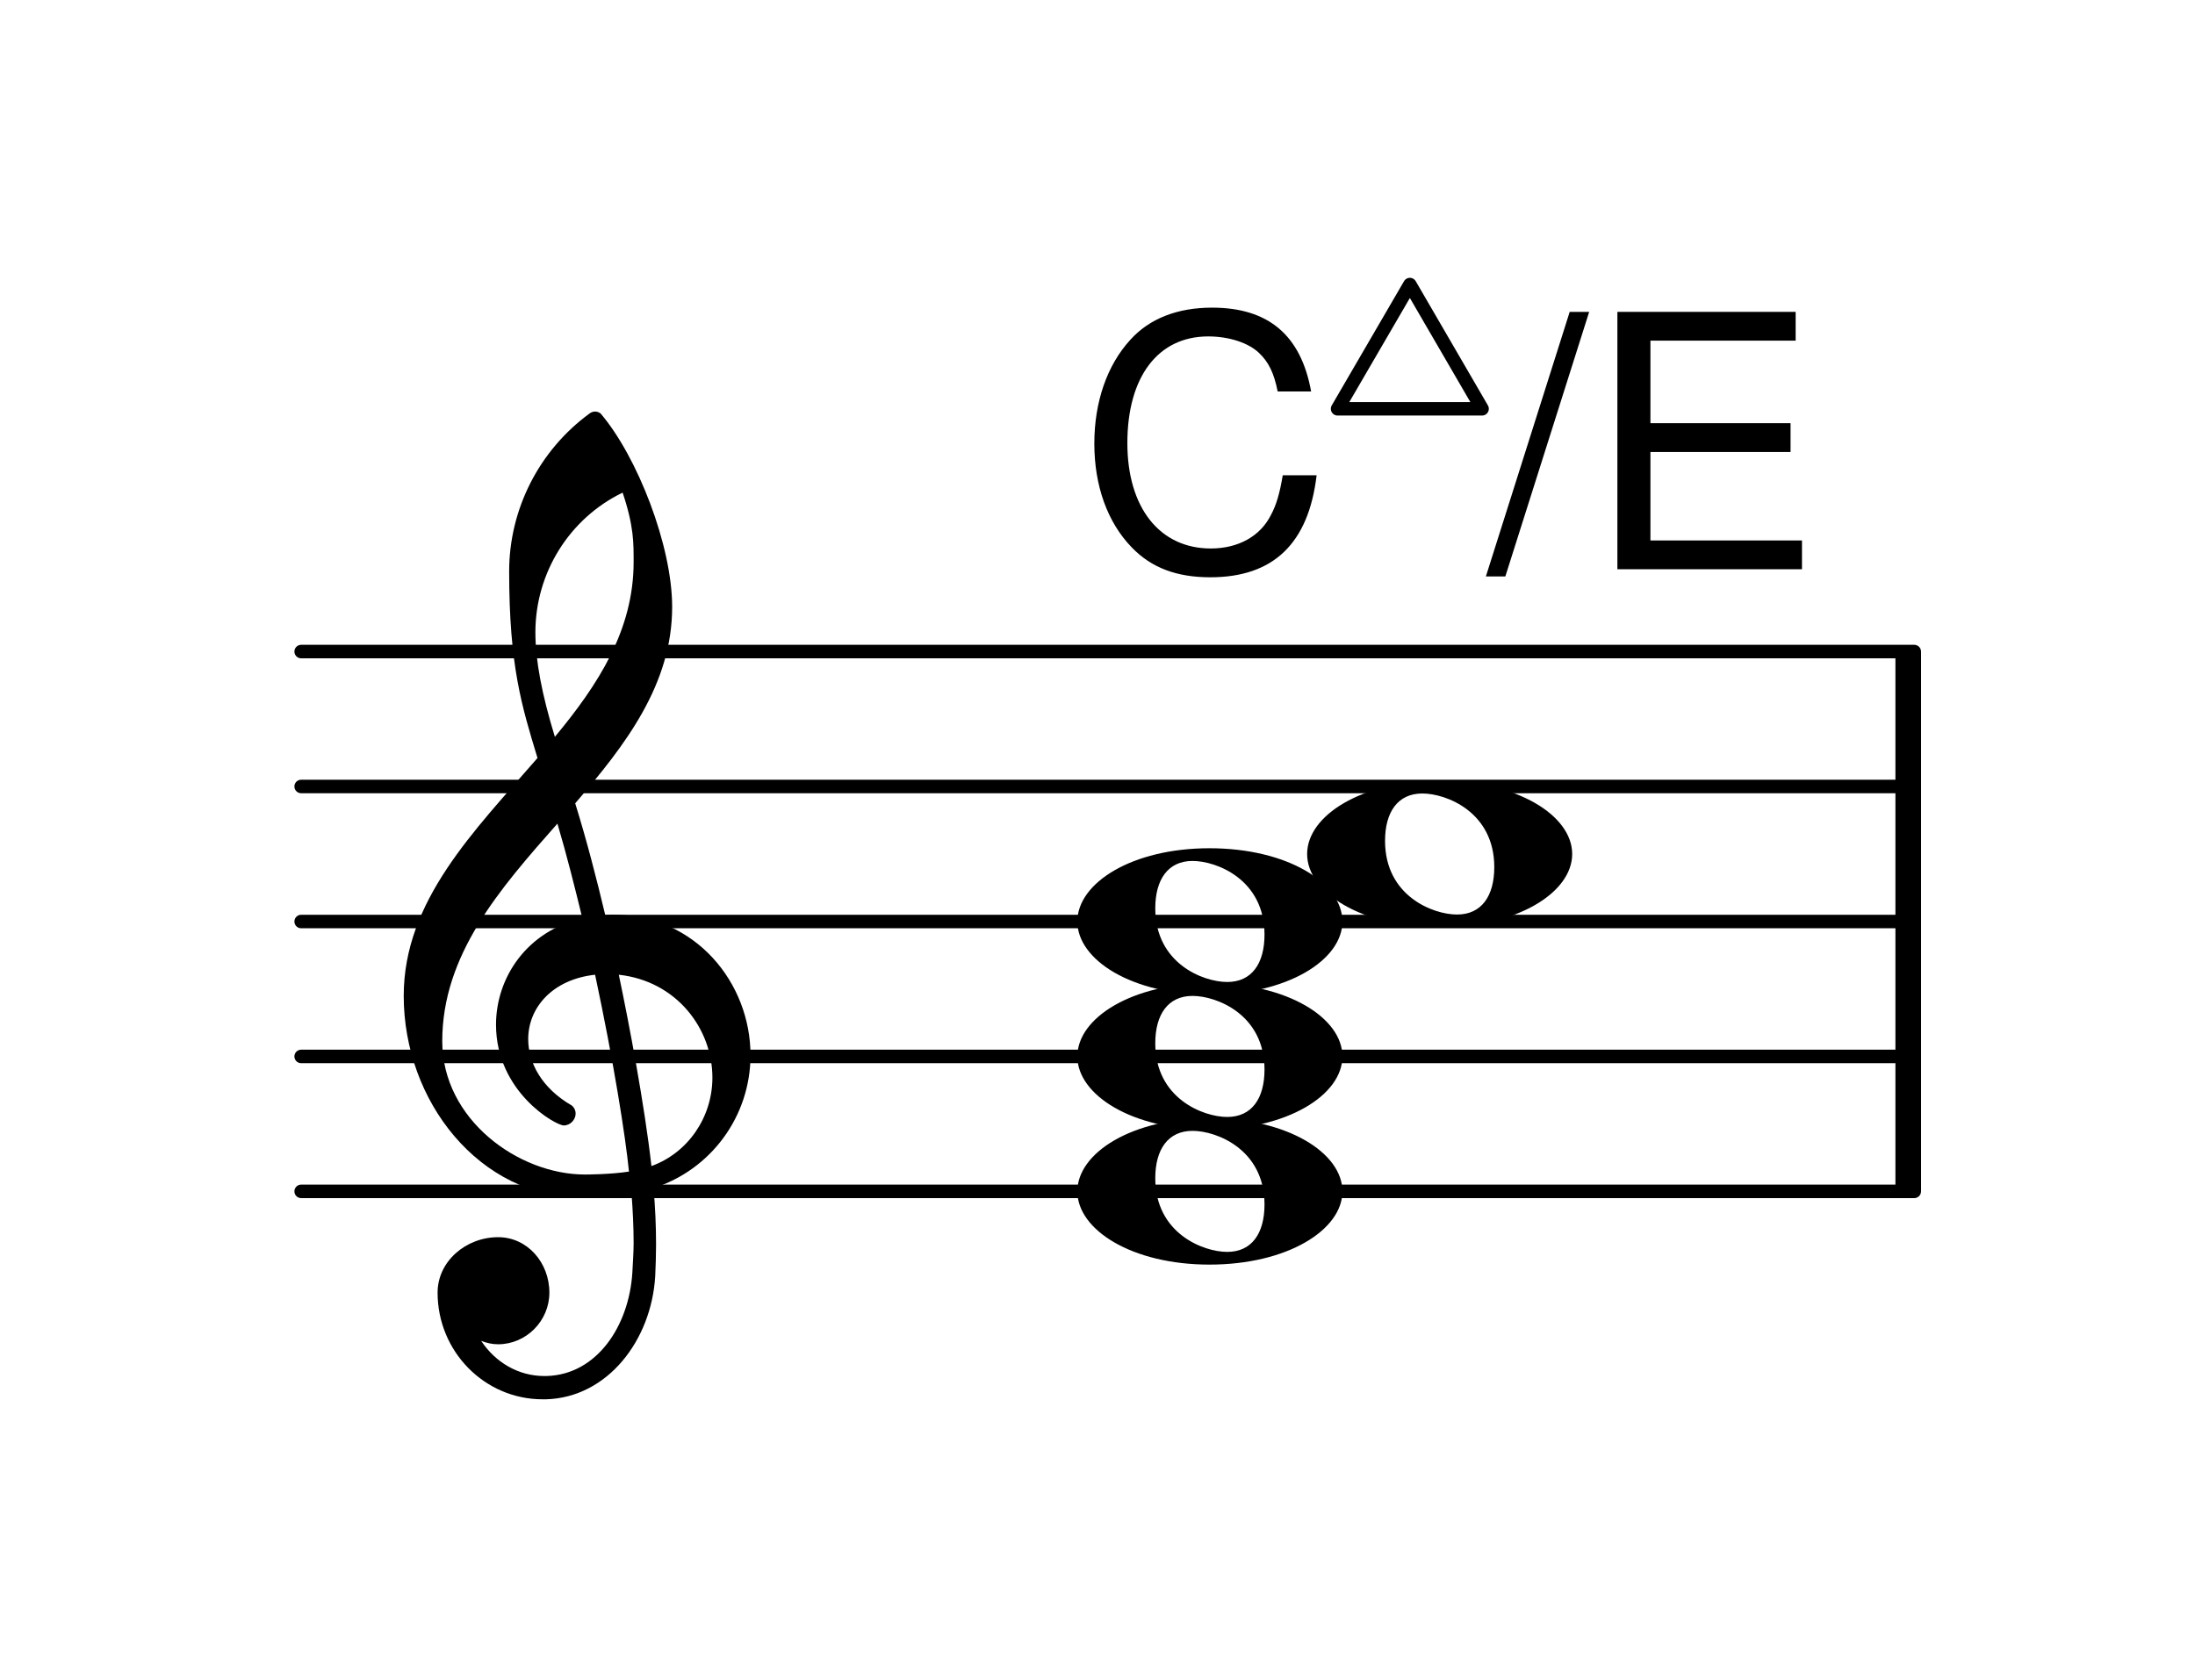
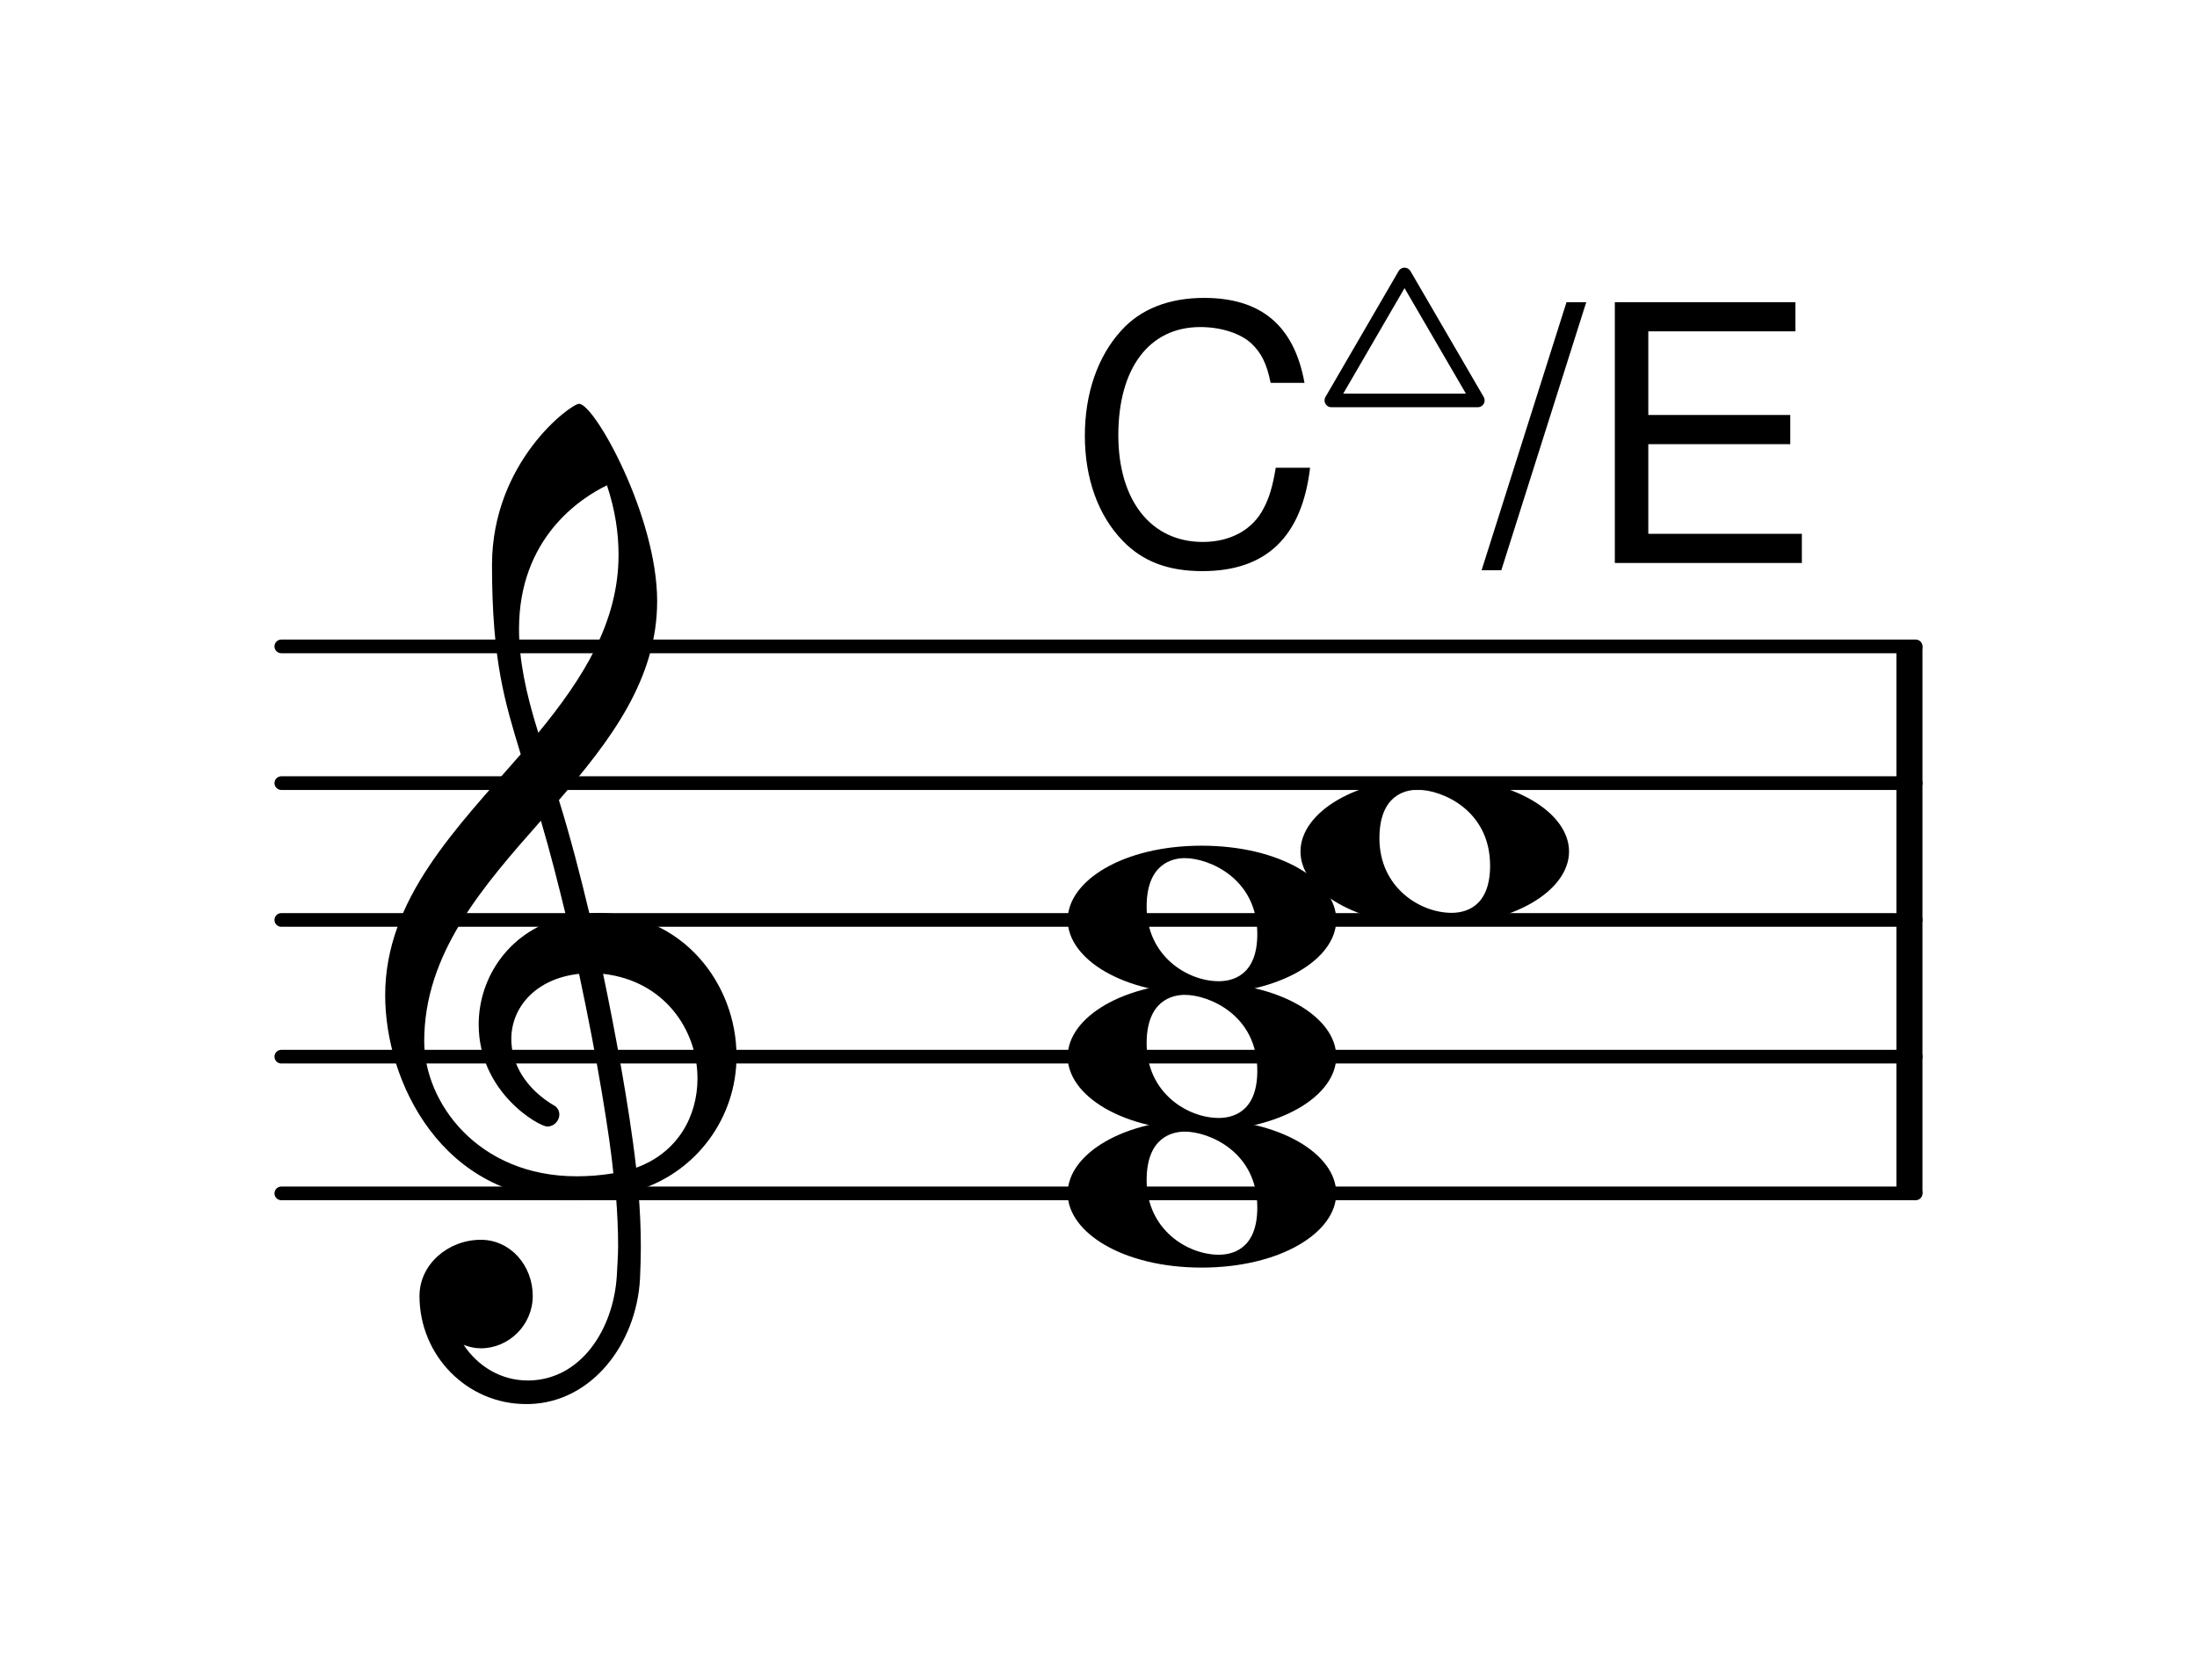
- <svg xmlns="http://www.w3.org/2000/svg" xmlns:xlink="http://www.w3.org/1999/xlink" width="81pt" height="62pt" viewBox="0 0 81 62">
+ <svg xmlns="http://www.w3.org/2000/svg" xmlns:xlink="http://www.w3.org/1999/xlink" width="80.02pt" height="61.176pt" viewBox="0 0 80.02 61.176">
  <defs>
    <g>
      <g id="glyph-0-0">
        <path d="M 8.625 -6.562 C 8.25 -8.641 7.047 -9.656 4.969 -9.656 C 3.688 -9.656 2.656 -9.25 1.953 -8.469 C 1.094 -7.531 0.625 -6.172 0.625 -4.641 C 0.625 -3.078 1.109 -1.734 2 -0.812 C 2.734 -0.047 3.672 0.297 4.906 0.297 C 7.234 0.297 8.531 -0.953 8.828 -3.469 L 7.578 -3.469 C 7.469 -2.812 7.344 -2.375 7.141 -2 C 6.75 -1.219 5.938 -0.766 4.922 -0.766 C 3.031 -0.766 1.844 -2.281 1.844 -4.656 C 1.844 -7.094 2.969 -8.594 4.828 -8.594 C 5.594 -8.594 6.312 -8.359 6.703 -7.984 C 7.047 -7.656 7.25 -7.266 7.391 -6.562 Z M 8.625 -6.562 " />
      </g>
      <g id="glyph-0-1">
        <path d="M 2.984 -9.5 L -0.109 0.266 L 0.609 0.266 L 3.703 -9.5 Z M 2.984 -9.5 " />
      </g>
      <g id="glyph-0-2">
        <path d="M 2.391 -4.328 L 7.562 -4.328 L 7.562 -5.391 L 2.391 -5.391 L 2.391 -8.438 L 7.75 -8.438 L 7.75 -9.5 L 1.172 -9.5 L 1.172 0 L 7.984 0 L 7.984 -1.062 L 2.391 -1.062 Z M 2.391 -4.328 " />
      </g>
      <g id="glyph-1-0">
-         <path d="M 4.25 -2.234 C 5.141 -2.234 6.906 -1.547 6.906 0.484 C 6.906 1.547 6.438 2.234 5.531 2.234 C 4.641 2.234 2.875 1.547 2.875 -0.484 C 2.875 -1.547 3.344 -2.234 4.25 -2.234 Z M 4.875 -2.703 C 2.016 -2.703 0 -1.422 0 0 C 0 1.422 2.016 2.703 4.875 2.703 C 7.75 2.703 9.781 1.422 9.781 0 C 9.781 -1.422 7.75 -2.703 4.875 -2.703 Z M 4.875 -2.703 " />
+         <path d="M 6.906 0.516 C 6.906 2.078 5.938 2.234 5.5 2.234 C 4.375 2.234 2.875 1.328 2.875 -0.484 C 2.875 -2.047 3.812 -2.25 4.266 -2.25 C 5.141 -2.25 6.906 -1.516 6.906 0.516 Z M 4.875 -2.703 C 2.016 -2.703 0 -1.422 0 0 C 0 1.422 2.016 2.703 4.875 2.703 C 7.75 2.703 9.781 1.422 9.781 0 C 9.781 -1.422 7.75 -2.703 4.875 -2.703 Z M 4.875 -2.703 " />
      </g>
      <g id="glyph-1-1">
-         <path d="M 5.297 12.656 L 5.312 11.797 L 5.234 11.797 C 4.266 11.797 3.422 11.281 2.906 10.5 C 3.109 10.578 3.312 10.625 3.531 10.625 C 4.562 10.625 5.422 9.766 5.422 8.719 C 5.422 7.609 4.609 6.672 3.531 6.672 C 2.344 6.672 1.297 7.562 1.297 8.719 C 1.297 10.891 3.031 12.656 5.172 12.656 Z M 9.188 4.047 C 8.938 1.812 8.359 -1.234 7.984 -3.016 C 10.125 -2.781 11.438 -1.016 11.438 0.781 C 11.438 2.25 10.531 3.562 9.188 4.047 Z M 1.469 -0.562 C 1.469 -3.75 3.578 -6.172 5.719 -8.594 C 6.062 -7.438 6.359 -6.25 6.641 -5.094 C 4.609 -4.641 3.453 -2.922 3.453 -1.172 C 3.453 1.312 5.656 2.547 5.953 2.547 C 6.203 2.547 6.391 2.328 6.391 2.109 C 6.391 2.016 6.359 1.906 6.25 1.812 C 5.141 1.172 4.641 0.234 4.641 -0.641 C 4.641 -1.797 5.531 -2.844 7.109 -3.016 C 7.797 0.203 8.234 2.969 8.359 4.25 C 7.672 4.359 6.75 4.359 6.734 4.359 C 4.281 4.359 1.469 2.328 1.469 -0.562 Z M 4.984 -11.016 C 2.656 -8.328 0.047 -5.75 0.047 -2.234 C 0.047 1.641 2.828 5.219 6.672 5.219 C 7.562 5.219 8.344 5.078 8.453 5.062 C 8.5 5.672 8.531 6.281 8.531 6.891 C 8.531 7.25 8.5 7.625 8.484 7.984 C 8.359 9.953 7.172 11.75 5.312 11.797 L 5.297 12.656 C 7.562 12.594 9.188 10.484 9.328 8.109 C 9.344 7.734 9.359 7.328 9.359 6.953 C 9.359 6.25 9.328 5.562 9.266 4.859 C 11.375 4.188 12.844 2.219 12.844 -0.047 C 12.844 -2.688 10.844 -5.234 7.75 -5.234 C 7.625 -5.234 7.531 -5.219 7.484 -5.219 C 7.156 -6.594 6.797 -7.984 6.375 -9.344 C 8.25 -11.516 9.953 -13.75 9.953 -16.594 C 9.953 -18.844 8.672 -22.141 7.312 -23.734 C 7.188 -23.828 7.031 -23.828 6.906 -23.734 C 5.047 -22.375 3.938 -20.203 3.938 -17.906 C 3.938 -14.406 4.406 -12.922 4.984 -11.016 Z M 8.531 -18.25 C 8.531 -15.734 7.219 -13.719 5.625 -11.797 C 5.141 -13.375 4.906 -14.625 4.906 -15.656 C 4.906 -17.844 6.156 -19.859 8.125 -20.812 C 8.547 -19.562 8.531 -18.922 8.531 -18.25 Z M 8.531 -18.25 " />
+         <path d="M 5.297 12.656 L 5.312 11.797 L 5.234 11.797 C 4.266 11.797 3.422 11.281 2.906 10.5 C 3.109 10.578 3.312 10.625 3.531 10.625 C 4.562 10.625 5.422 9.766 5.422 8.719 C 5.422 7.609 4.609 6.672 3.531 6.672 C 2.344 6.672 1.297 7.562 1.297 8.719 C 1.297 10.891 3.031 12.656 5.172 12.656 Z M 7.984 -3.016 C 10.219 -2.766 11.422 -0.969 11.422 0.797 C 11.422 2.172 10.703 3.5 9.188 4.047 C 8.938 1.812 8.359 -1.234 7.984 -3.016 Z M 1.469 -0.562 C 1.469 -3.75 3.578 -6.172 5.719 -8.594 C 6.062 -7.438 6.359 -6.25 6.641 -5.094 C 4.609 -4.641 3.453 -2.922 3.453 -1.172 C 3.453 1.312 5.656 2.547 5.953 2.547 C 6.203 2.547 6.391 2.328 6.391 2.109 C 6.391 2.016 6.359 1.906 6.25 1.812 C 5.141 1.172 4.641 0.234 4.641 -0.641 C 4.641 -1.797 5.531 -2.844 7.109 -3.016 C 7.797 0.203 8.234 2.969 8.359 4.25 C 7.891 4.328 7.438 4.359 7.016 4.359 C 3.422 4.359 1.469 1.672 1.469 -0.562 Z M 7.109 -23.781 C 6.812 -23.781 3.938 -21.672 3.938 -17.906 C 3.938 -14.406 4.406 -12.922 4.984 -11.016 C 2.656 -8.328 0.047 -5.75 0.047 -2.234 C 0.047 0.891 2.094 5.219 6.859 5.219 C 7.344 5.219 7.891 5.156 8.453 5.062 C 8.5 5.672 8.531 6.281 8.531 6.891 C 8.531 7.25 8.5 7.625 8.484 7.984 C 8.359 9.953 7.172 11.75 5.312 11.797 L 5.297 12.656 C 7.562 12.594 9.188 10.484 9.328 8.109 C 9.344 7.734 9.359 7.328 9.359 6.953 C 9.359 6.25 9.328 5.562 9.266 4.859 C 11.375 4.203 12.844 2.234 12.844 -0.016 C 12.844 -2.672 10.859 -5.234 7.766 -5.234 C 7.688 -5.234 7.594 -5.219 7.484 -5.219 C 7.156 -6.594 6.797 -7.984 6.375 -9.344 C 8.25 -11.516 9.953 -13.75 9.953 -16.594 C 9.953 -19.688 7.672 -23.781 7.109 -23.781 Z M 4.922 -15.578 C 4.922 -18.891 7.156 -20.344 8.125 -20.812 C 8.422 -19.922 8.547 -19.078 8.547 -18.281 C 8.547 -15.812 7.25 -13.781 5.625 -11.797 C 5.156 -13.281 4.922 -14.484 4.922 -15.578 Z M 4.922 -15.578 " />
      </g>
    </g>
  </defs>
-   <path fill="none" stroke-width="9.465" stroke-linecap="butt" stroke-linejoin="miter" stroke="rgb(0%, 0%, 0%)" stroke-opacity="1" stroke-miterlimit="10" d="M 1304.18 7890.234 L 1304.18 8089.492 " transform="matrix(0.1, 0, 0, -0.1, -60, 833)" />
-   <path fill="none" stroke-width="4.981" stroke-linecap="round" stroke-linejoin="miter" stroke="rgb(0%, 0%, 0%)" stroke-opacity="1" stroke-miterlimit="10" d="M 711.133 7890.234 L 1306.406 7890.234 " transform="matrix(0.1, 0, 0, -0.1, -60, 833)" />
-   <path fill="none" stroke-width="4.981" stroke-linecap="round" stroke-linejoin="miter" stroke="rgb(0%, 0%, 0%)" stroke-opacity="1" stroke-miterlimit="10" d="M 711.133 7940.039 L 1306.406 7940.039 " transform="matrix(0.1, 0, 0, -0.1, -60, 833)" />
-   <path fill="none" stroke-width="4.981" stroke-linecap="round" stroke-linejoin="miter" stroke="rgb(0%, 0%, 0%)" stroke-opacity="1" stroke-miterlimit="10" d="M 711.133 7989.844 L 1306.406 7989.844 " transform="matrix(0.1, 0, 0, -0.1, -60, 833)" />
-   <path fill="none" stroke-width="4.981" stroke-linecap="round" stroke-linejoin="miter" stroke="rgb(0%, 0%, 0%)" stroke-opacity="1" stroke-miterlimit="10" d="M 711.133 8039.688 L 1306.406 8039.688 " transform="matrix(0.1, 0, 0, -0.1, -60, 833)" />
-   <path fill="none" stroke-width="4.981" stroke-linecap="round" stroke-linejoin="miter" stroke="rgb(0%, 0%, 0%)" stroke-opacity="1" stroke-miterlimit="10" d="M 711.133 8089.492 L 1306.406 8089.492 " transform="matrix(0.1, 0, 0, -0.1, -60, 833)" />
+   <path fill="none" stroke-width="9.465" stroke-linecap="butt" stroke-linejoin="miter" stroke="rgb(0%, 0%, 0%)" stroke-opacity="1" stroke-miterlimit="10" d="M 1445.898 7737.031 L 1445.898 7936.289 " transform="matrix(0.1, 0, 0, -0.1, -75.04297, 817.1758)" />
+   <path fill="none" stroke-width="4.981" stroke-linecap="round" stroke-linejoin="miter" stroke="rgb(0%, 0%, 0%)" stroke-opacity="1" stroke-miterlimit="10" d="M 852.891 7737.031 L 1448.164 7737.031 " transform="matrix(0.1, 0, 0, -0.1, -75.04297, 817.1758)" />
+   <path fill="none" stroke-width="4.981" stroke-linecap="round" stroke-linejoin="miter" stroke="rgb(0%, 0%, 0%)" stroke-opacity="1" stroke-miterlimit="10" d="M 852.891 7786.836 L 1448.164 7786.836 " transform="matrix(0.1, 0, 0, -0.1, -75.04297, 817.1758)" />
+   <path fill="none" stroke-width="4.981" stroke-linecap="round" stroke-linejoin="miter" stroke="rgb(0%, 0%, 0%)" stroke-opacity="1" stroke-miterlimit="10" d="M 852.891 7836.641 L 1448.164 7836.641 " transform="matrix(0.1, 0, 0, -0.1, -75.04297, 817.1758)" />
+   <path fill="none" stroke-width="4.981" stroke-linecap="round" stroke-linejoin="miter" stroke="rgb(0%, 0%, 0%)" stroke-opacity="1" stroke-miterlimit="10" d="M 852.891 7886.485 L 1448.164 7886.485 " transform="matrix(0.1, 0, 0, -0.1, -75.04297, 817.1758)" />
+   <path fill="none" stroke-width="4.981" stroke-linecap="round" stroke-linejoin="miter" stroke="rgb(0%, 0%, 0%)" stroke-opacity="1" stroke-miterlimit="10" d="M 852.891 7936.289 L 1448.164 7936.289 " transform="matrix(0.1, 0, 0, -0.1, -75.04297, 817.1758)" />
  <g fill="rgb(0%, 0%, 0%)" fill-opacity="1">
-     <use xlink:href="#glyph-0-0" x="39.758" y="21.012" />
+     <use xlink:href="#glyph-0-0" x="38.888" y="20.508" />
  </g>
-   <path fill="none" stroke-width="4.981" stroke-linecap="butt" stroke-linejoin="round" stroke="rgb(0%, 0%, 0%)" stroke-opacity="1" stroke-miterlimit="10" d="M 1093.594 8179.102 L 1146.914 8179.102 L 1120.273 8224.961 Z M 1093.594 8179.102 " transform="matrix(0.1, 0, 0, -0.1, -60, 833)" />
+   <path fill="none" stroke-width="4.981" stroke-linecap="butt" stroke-linejoin="round" stroke="rgb(0%, 0%, 0%)" stroke-opacity="1" stroke-miterlimit="10" d="M 1235.352 8025.899 L 1288.672 8025.899 L 1261.992 8071.758 Z M 1235.352 8025.899 " transform="matrix(0.1, 0, 0, -0.1, -75.04297, 817.1758)" />
  <g fill="rgb(0%, 0%, 0%)" fill-opacity="1">
-     <use xlink:href="#glyph-0-1" x="54.941" y="21.012" />
+     <use xlink:href="#glyph-0-1" x="54.072" y="20.508" />
  </g>
  <g fill="rgb(0%, 0%, 0%)" fill-opacity="1">
-     <use xlink:href="#glyph-0-2" x="58.513" y="21.012" />
+     <use xlink:href="#glyph-0-2" x="57.644" y="20.508" />
  </g>
  <g fill="rgb(0%, 0%, 0%)" fill-opacity="1">
-     <use xlink:href="#glyph-1-0" x="39.757" y="43.977" />
+     <use xlink:href="#glyph-1-0" x="38.888" y="43.473" />
  </g>
  <g fill="rgb(0%, 0%, 0%)" fill-opacity="1">
-     <use xlink:href="#glyph-1-0" x="39.757" y="38.996" />
+     <use xlink:href="#glyph-1-0" x="38.888" y="38.491" />
  </g>
  <g fill="rgb(0%, 0%, 0%)" fill-opacity="1">
-     <use xlink:href="#glyph-1-0" x="39.757" y="34.014" />
+     <use xlink:href="#glyph-1-0" x="38.888" y="33.51" />
  </g>
  <g fill="rgb(0%, 0%, 0%)" fill-opacity="1">
-     <use xlink:href="#glyph-1-0" x="48.236" y="31.524" />
+     <use xlink:href="#glyph-1-0" x="47.367" y="31.019" />
  </g>
  <g fill="rgb(0%, 0%, 0%)" fill-opacity="1">
-     <use xlink:href="#glyph-1-1" x="14.851" y="38.996" />
+     <use xlink:href="#glyph-1-1" x="13.982" y="38.491" />
  </g>
</svg>
